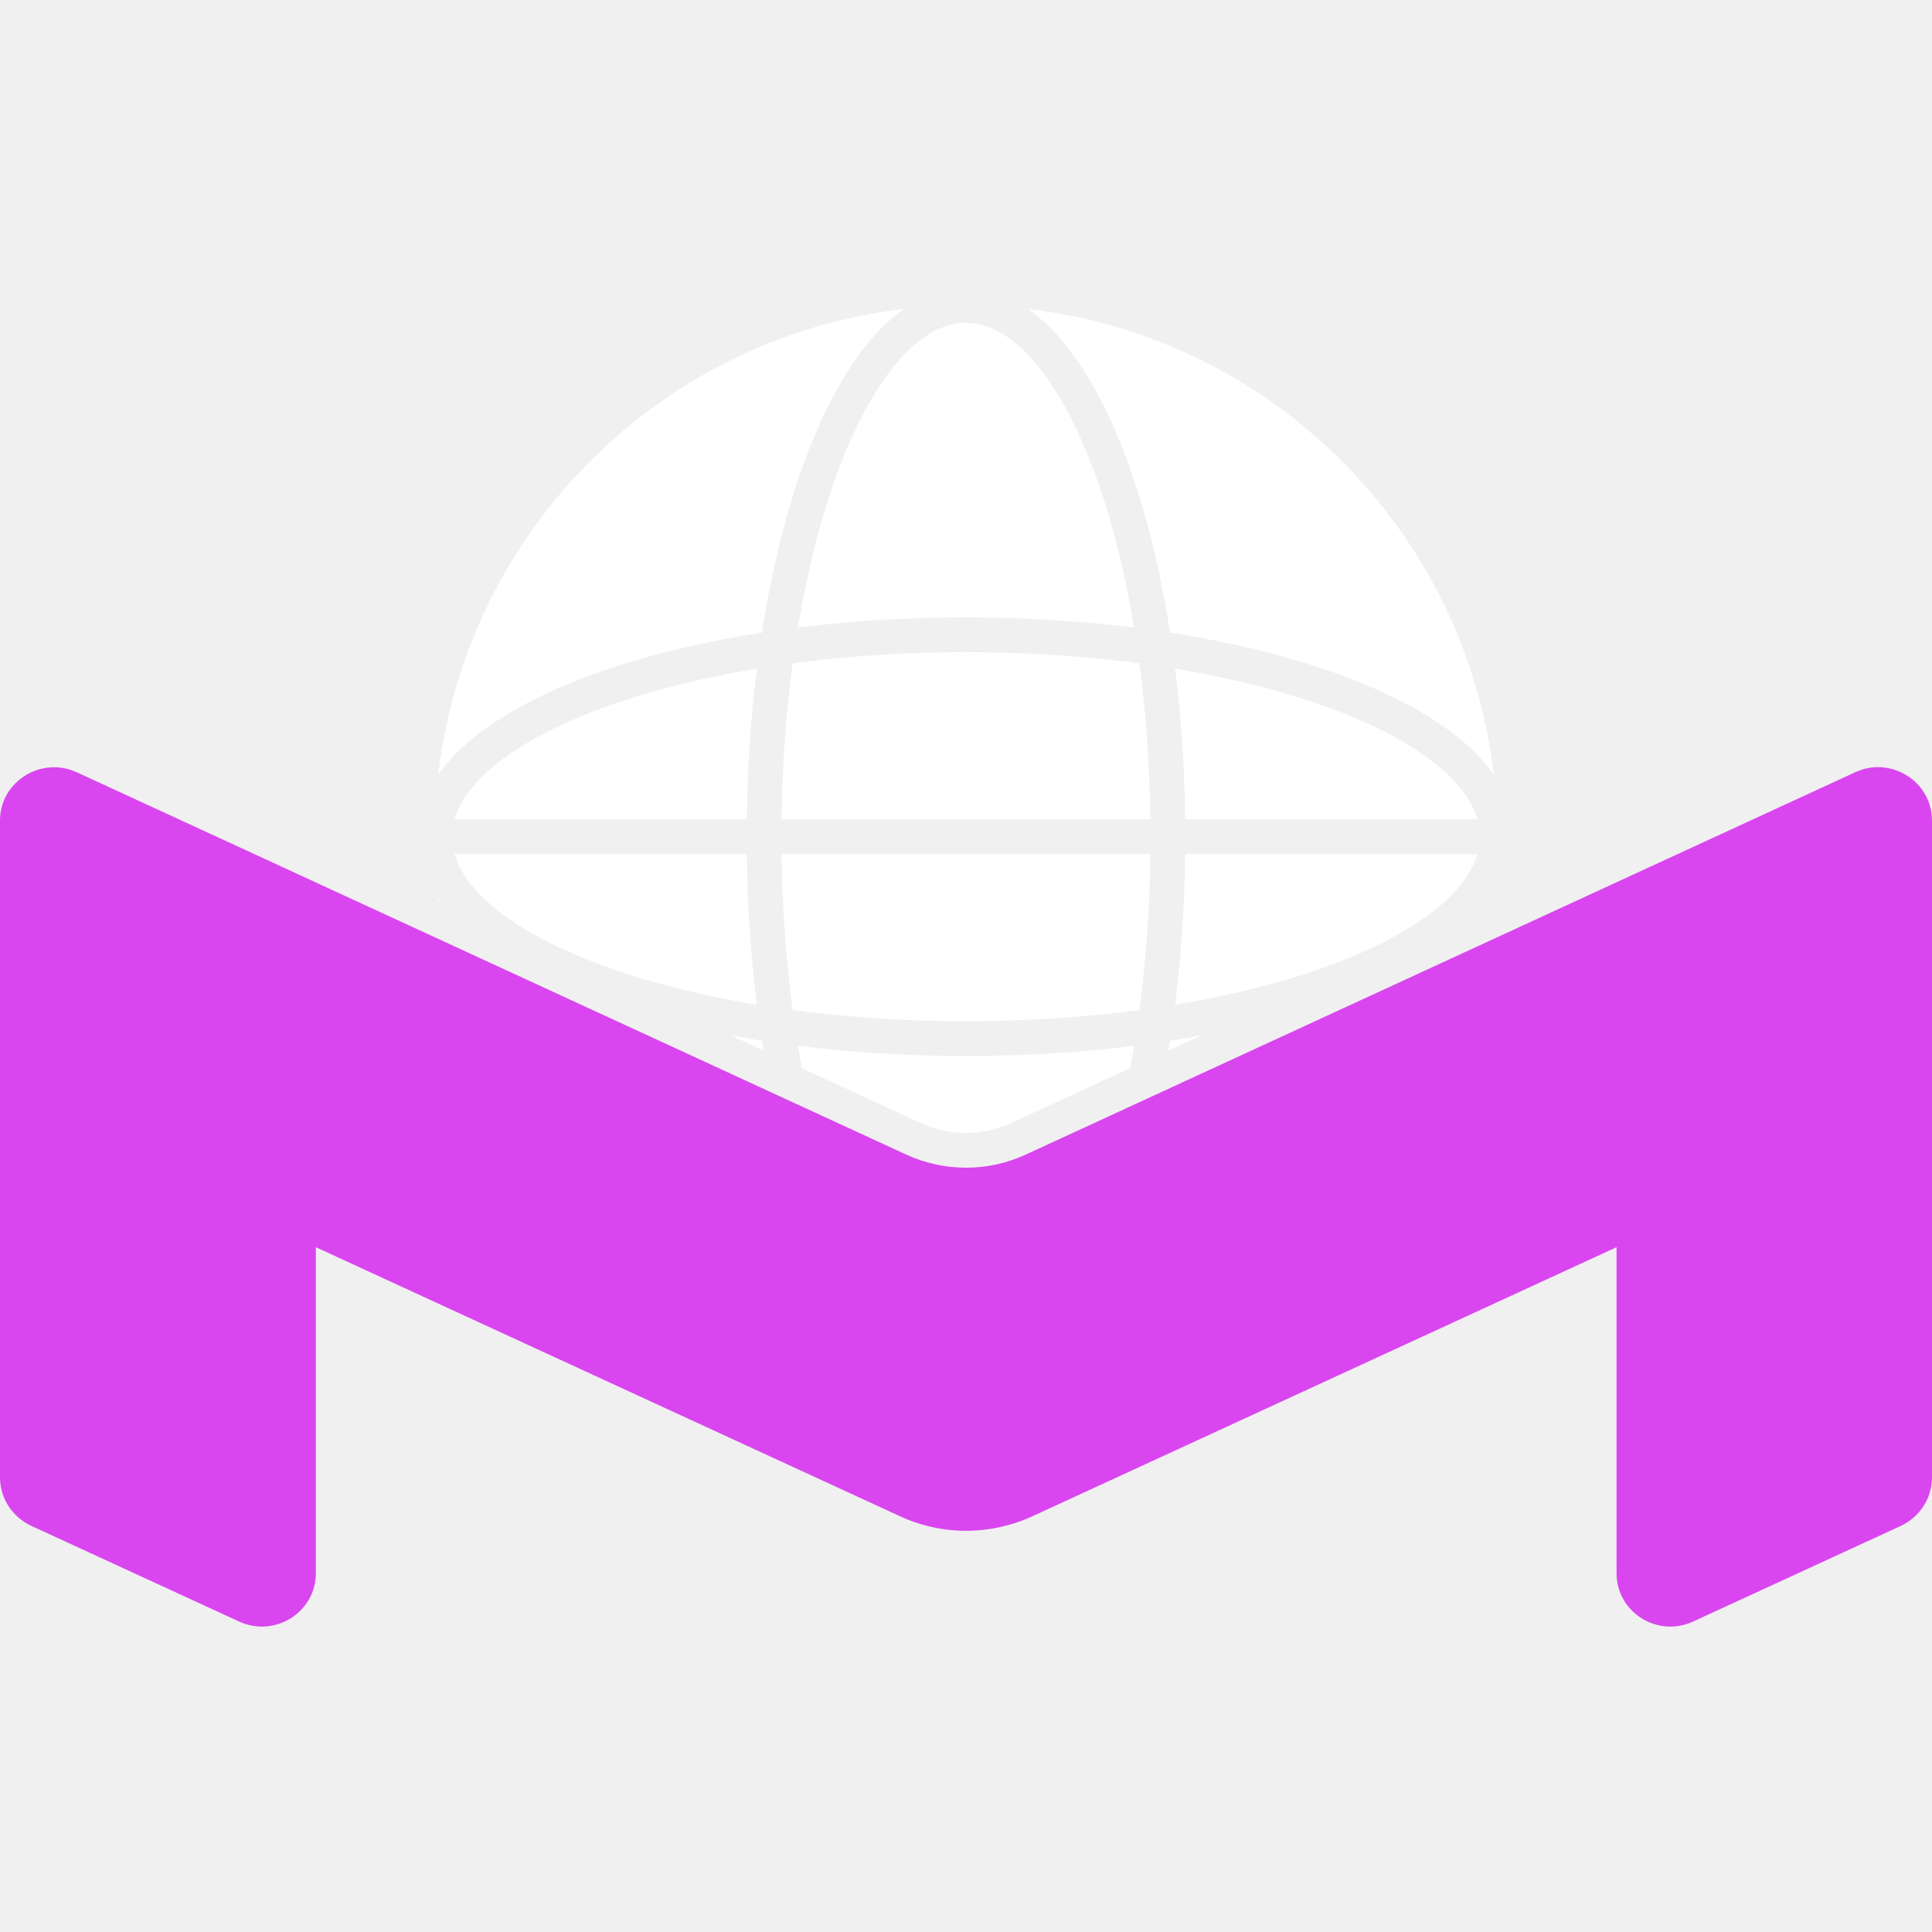
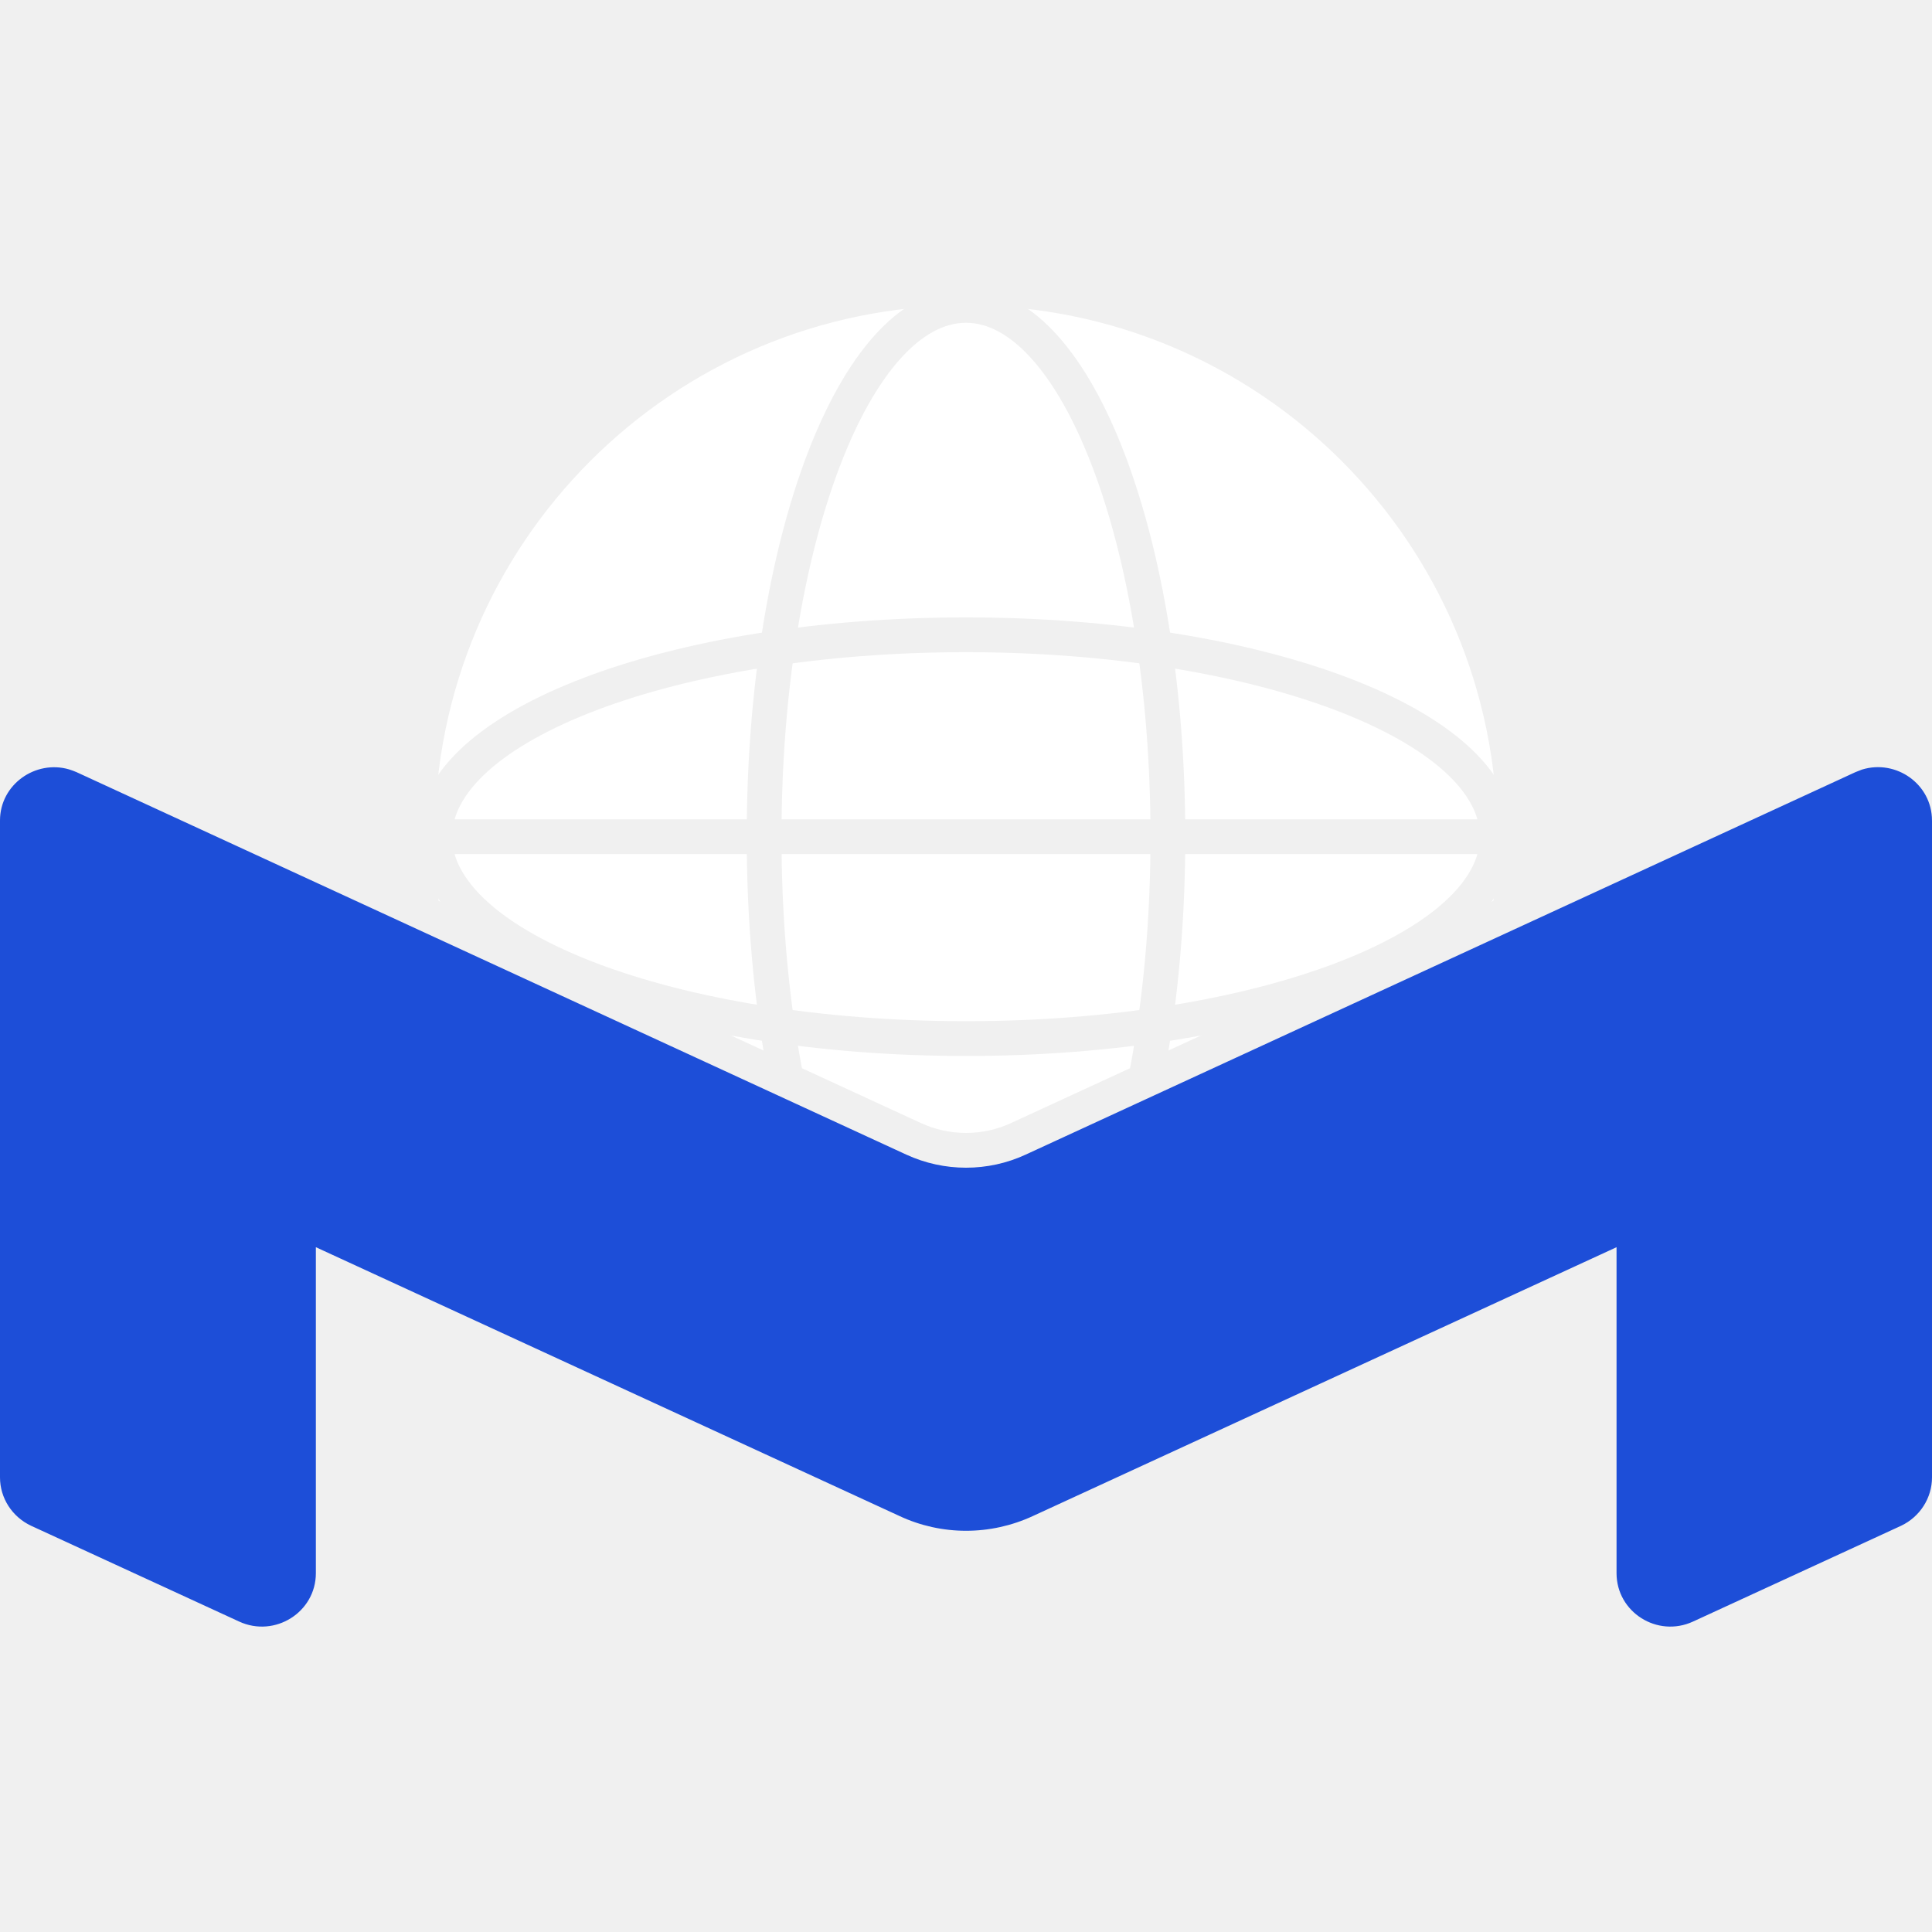
<svg xmlns="http://www.w3.org/2000/svg" viewBox="0 0 1000 1000" role="img" aria-label="MacroBrief">
  <mask id="mbgrat9">
    <rect width="1000" height="698.86" fill="#fff" />
    <ellipse cx="500" cy="290" rx="275" ry="104.5" fill="none" stroke="#000" stroke-width="18" />
    <ellipse cx="500" cy="290" rx="104.5" ry="275" fill="none" stroke="#000" stroke-width="18" />
    <line x1="225" y1="290" x2="775" y2="290" stroke="#000" stroke-width="18" />
    <path d="M1000,281.63v340c0,10.67-6.26,20.42-16.01,25.04l-107.66,49.57c-18.47,8.52-39.61-4.82-39.61-25.04v-168.72l-302.13,139.16c-21.96,10.16-47.21,10.16-68.97,0l-302.13-139.16v168.72c0,20.22-21.24,33.56-39.72,25.04l-107.66-49.57c-9.85-4.62-16.11-14.37-16.11-25.04v-340c0-18.68,18.37-31.51,35.71-26.48,1.33.41,2.67.92,3.9,1.44l429.49,197.97c19.6,9.03,42.28,9.03,61.78,0l429.49-197.97c1.03-.41,2.26-.92,3.39-1.33,17.65-5.44,36.23,7.49,36.23,26.38Z" fill="#000" stroke="#000" stroke-width="36" />
  </mask>
  <g transform="translate(0,143.07)">
    <circle cx="500" cy="290" r="275" fill="#ffffff" mask="url(#mbgrat9)" />
-     <path fill="#d946ef" d="M1000,281.63v340c0,10.67-6.26,20.42-16.01,25.04l-107.66,49.57c-18.47,8.52-39.61-4.82-39.61-25.04v-168.72l-302.13,139.16c-21.96,10.16-47.21,10.16-68.97,0l-302.13-139.16v168.72c0,20.22-21.24,33.56-39.72,25.04l-107.66-49.57c-9.85-4.62-16.11-14.37-16.11-25.04v-340c0-18.68,18.37-31.51,35.71-26.48,1.33.41,2.67.92,3.9,1.44l429.49,197.97c19.6,9.03,42.28,9.03,61.78,0l429.49-197.97c1.03-.41,2.26-.92,3.39-1.33,17.65-5.44,36.23,7.49,36.23,26.38Z" />
+     <path fill="#1d4ed8" d="M1000,281.63v340c0,10.67-6.26,20.42-16.01,25.04l-107.66,49.57c-18.47,8.52-39.61-4.82-39.61-25.04v-168.72l-302.13,139.16c-21.96,10.16-47.21,10.16-68.97,0l-302.13-139.16v168.72c0,20.22-21.24,33.56-39.72,25.04l-107.66-49.57c-9.85-4.62-16.11-14.37-16.11-25.04v-340c0-18.68,18.37-31.51,35.71-26.48,1.33.41,2.67.92,3.9,1.44l429.49,197.97c19.6,9.03,42.28,9.03,61.78,0l429.49-197.97c1.03-.41,2.26-.92,3.39-1.33,17.65-5.44,36.23,7.49,36.23,26.38Z" />
  </g>
</svg>
